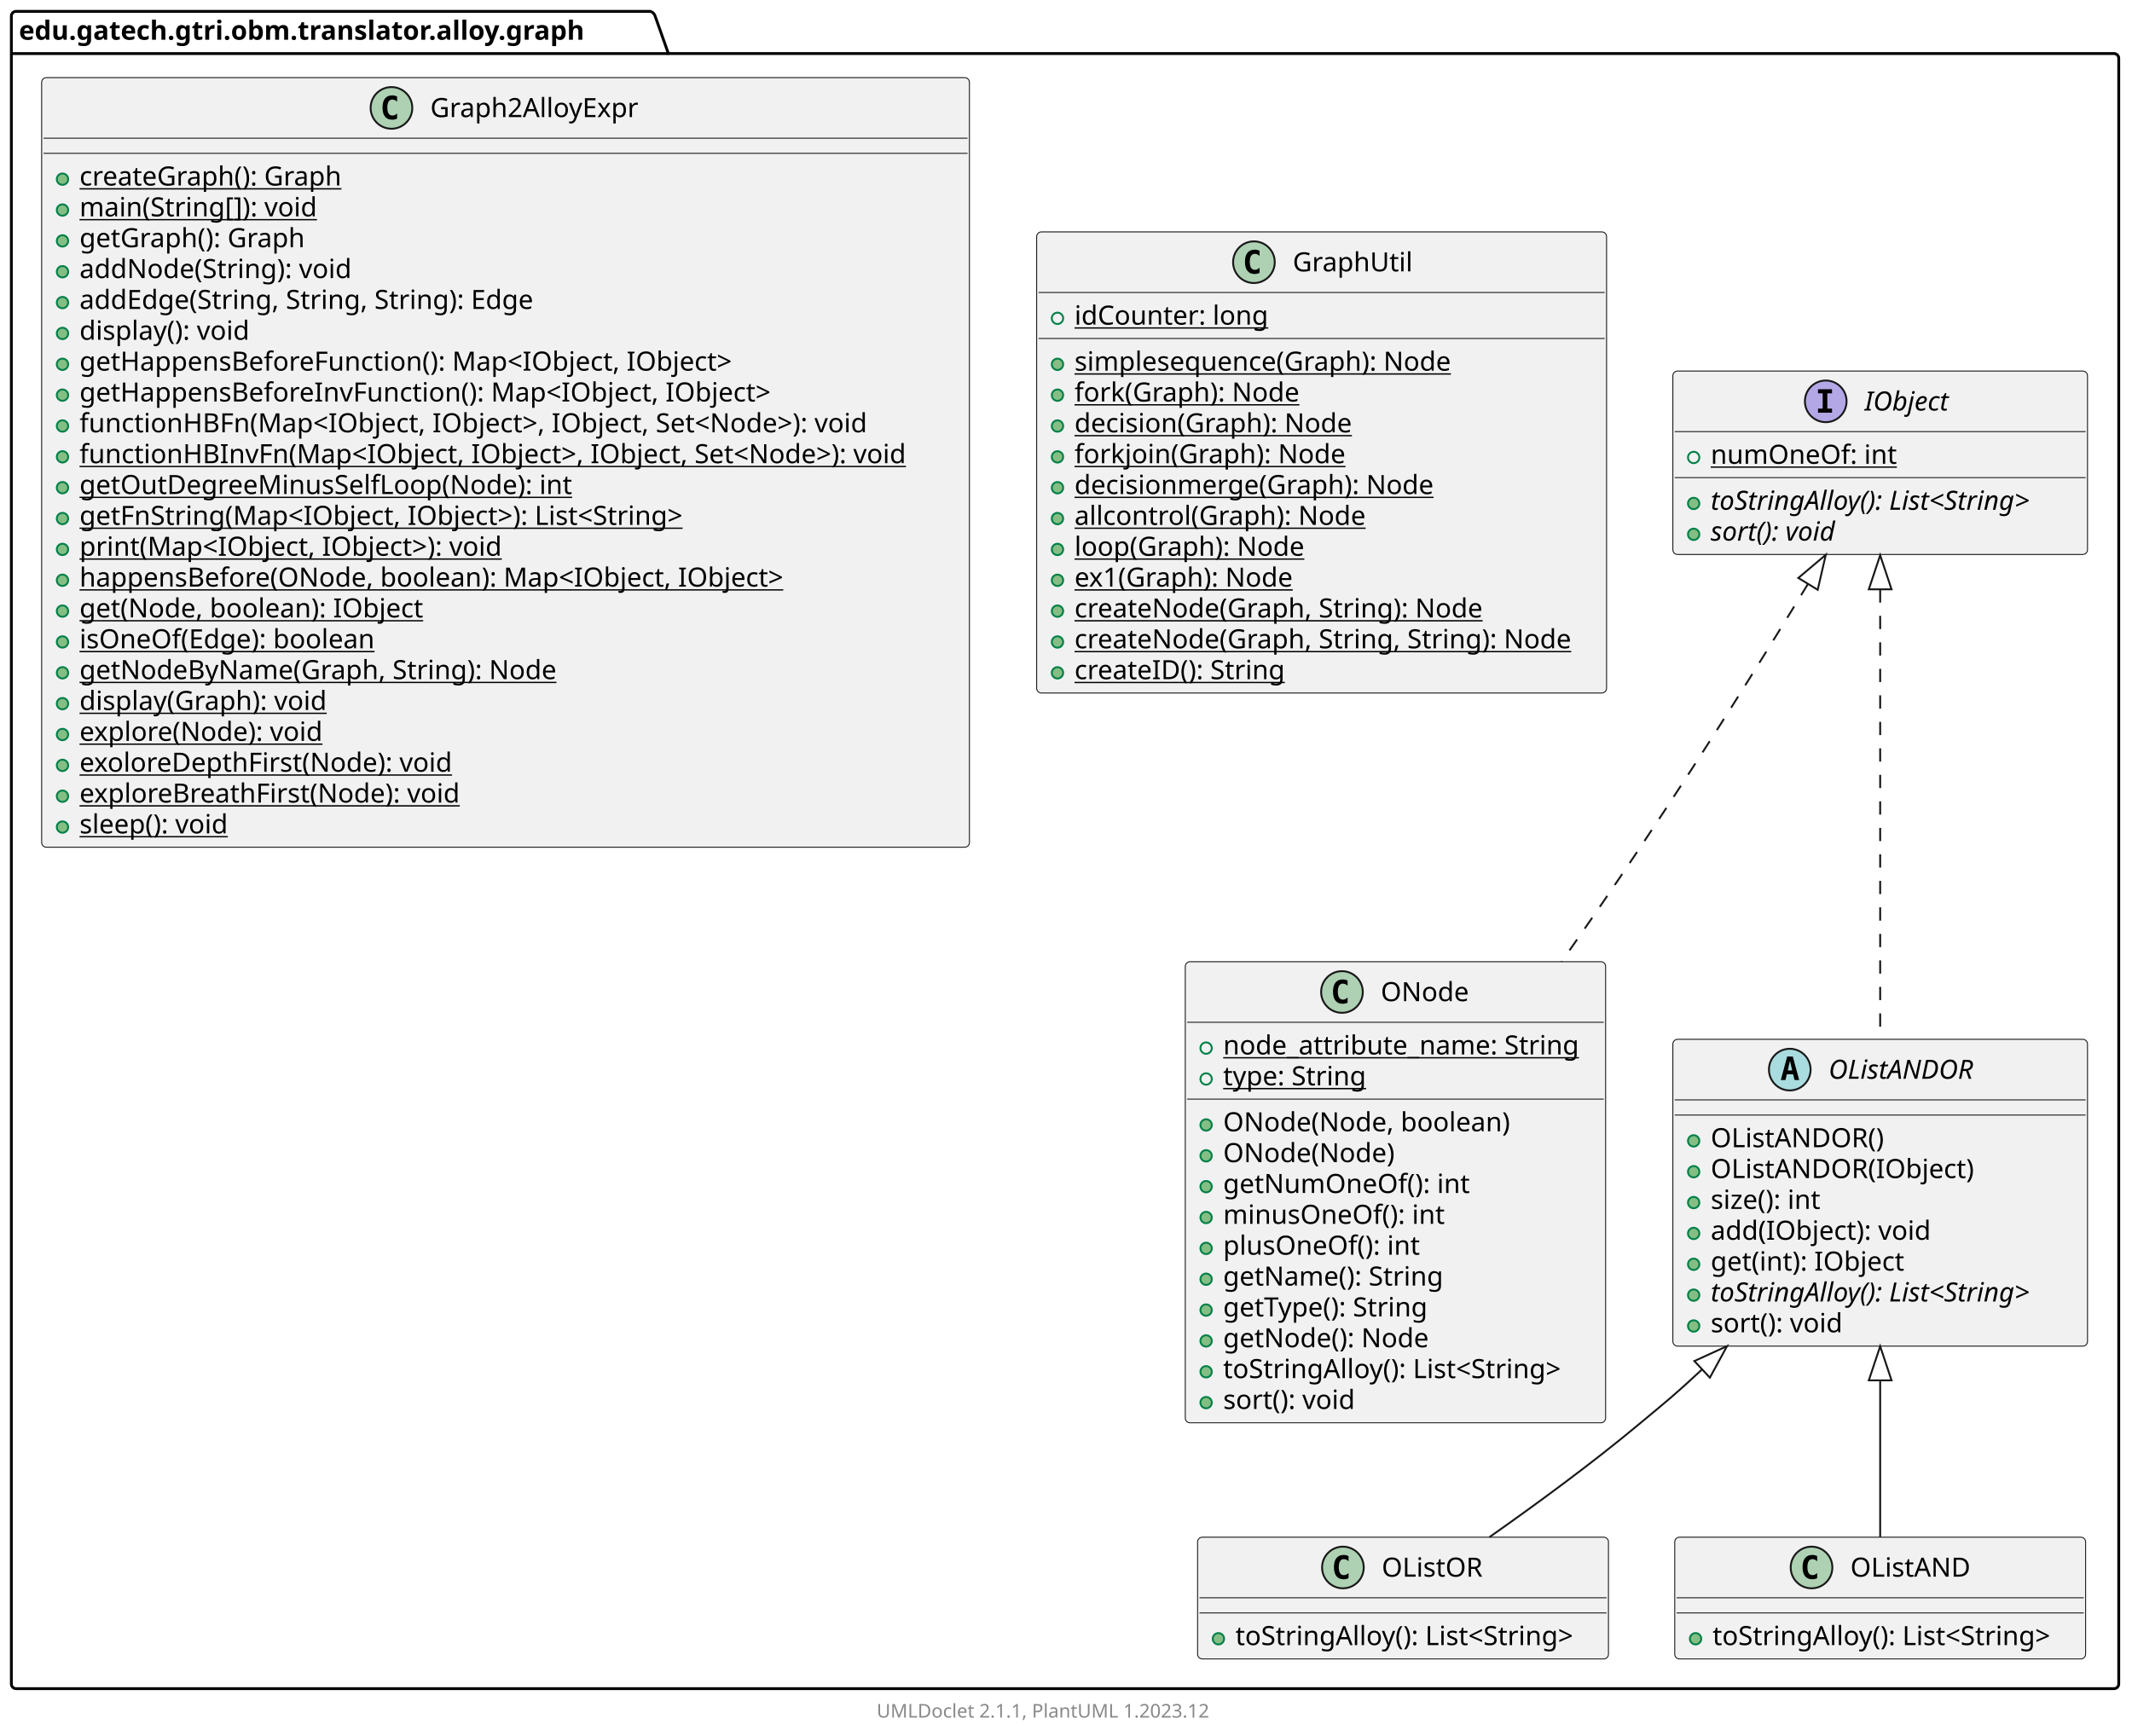
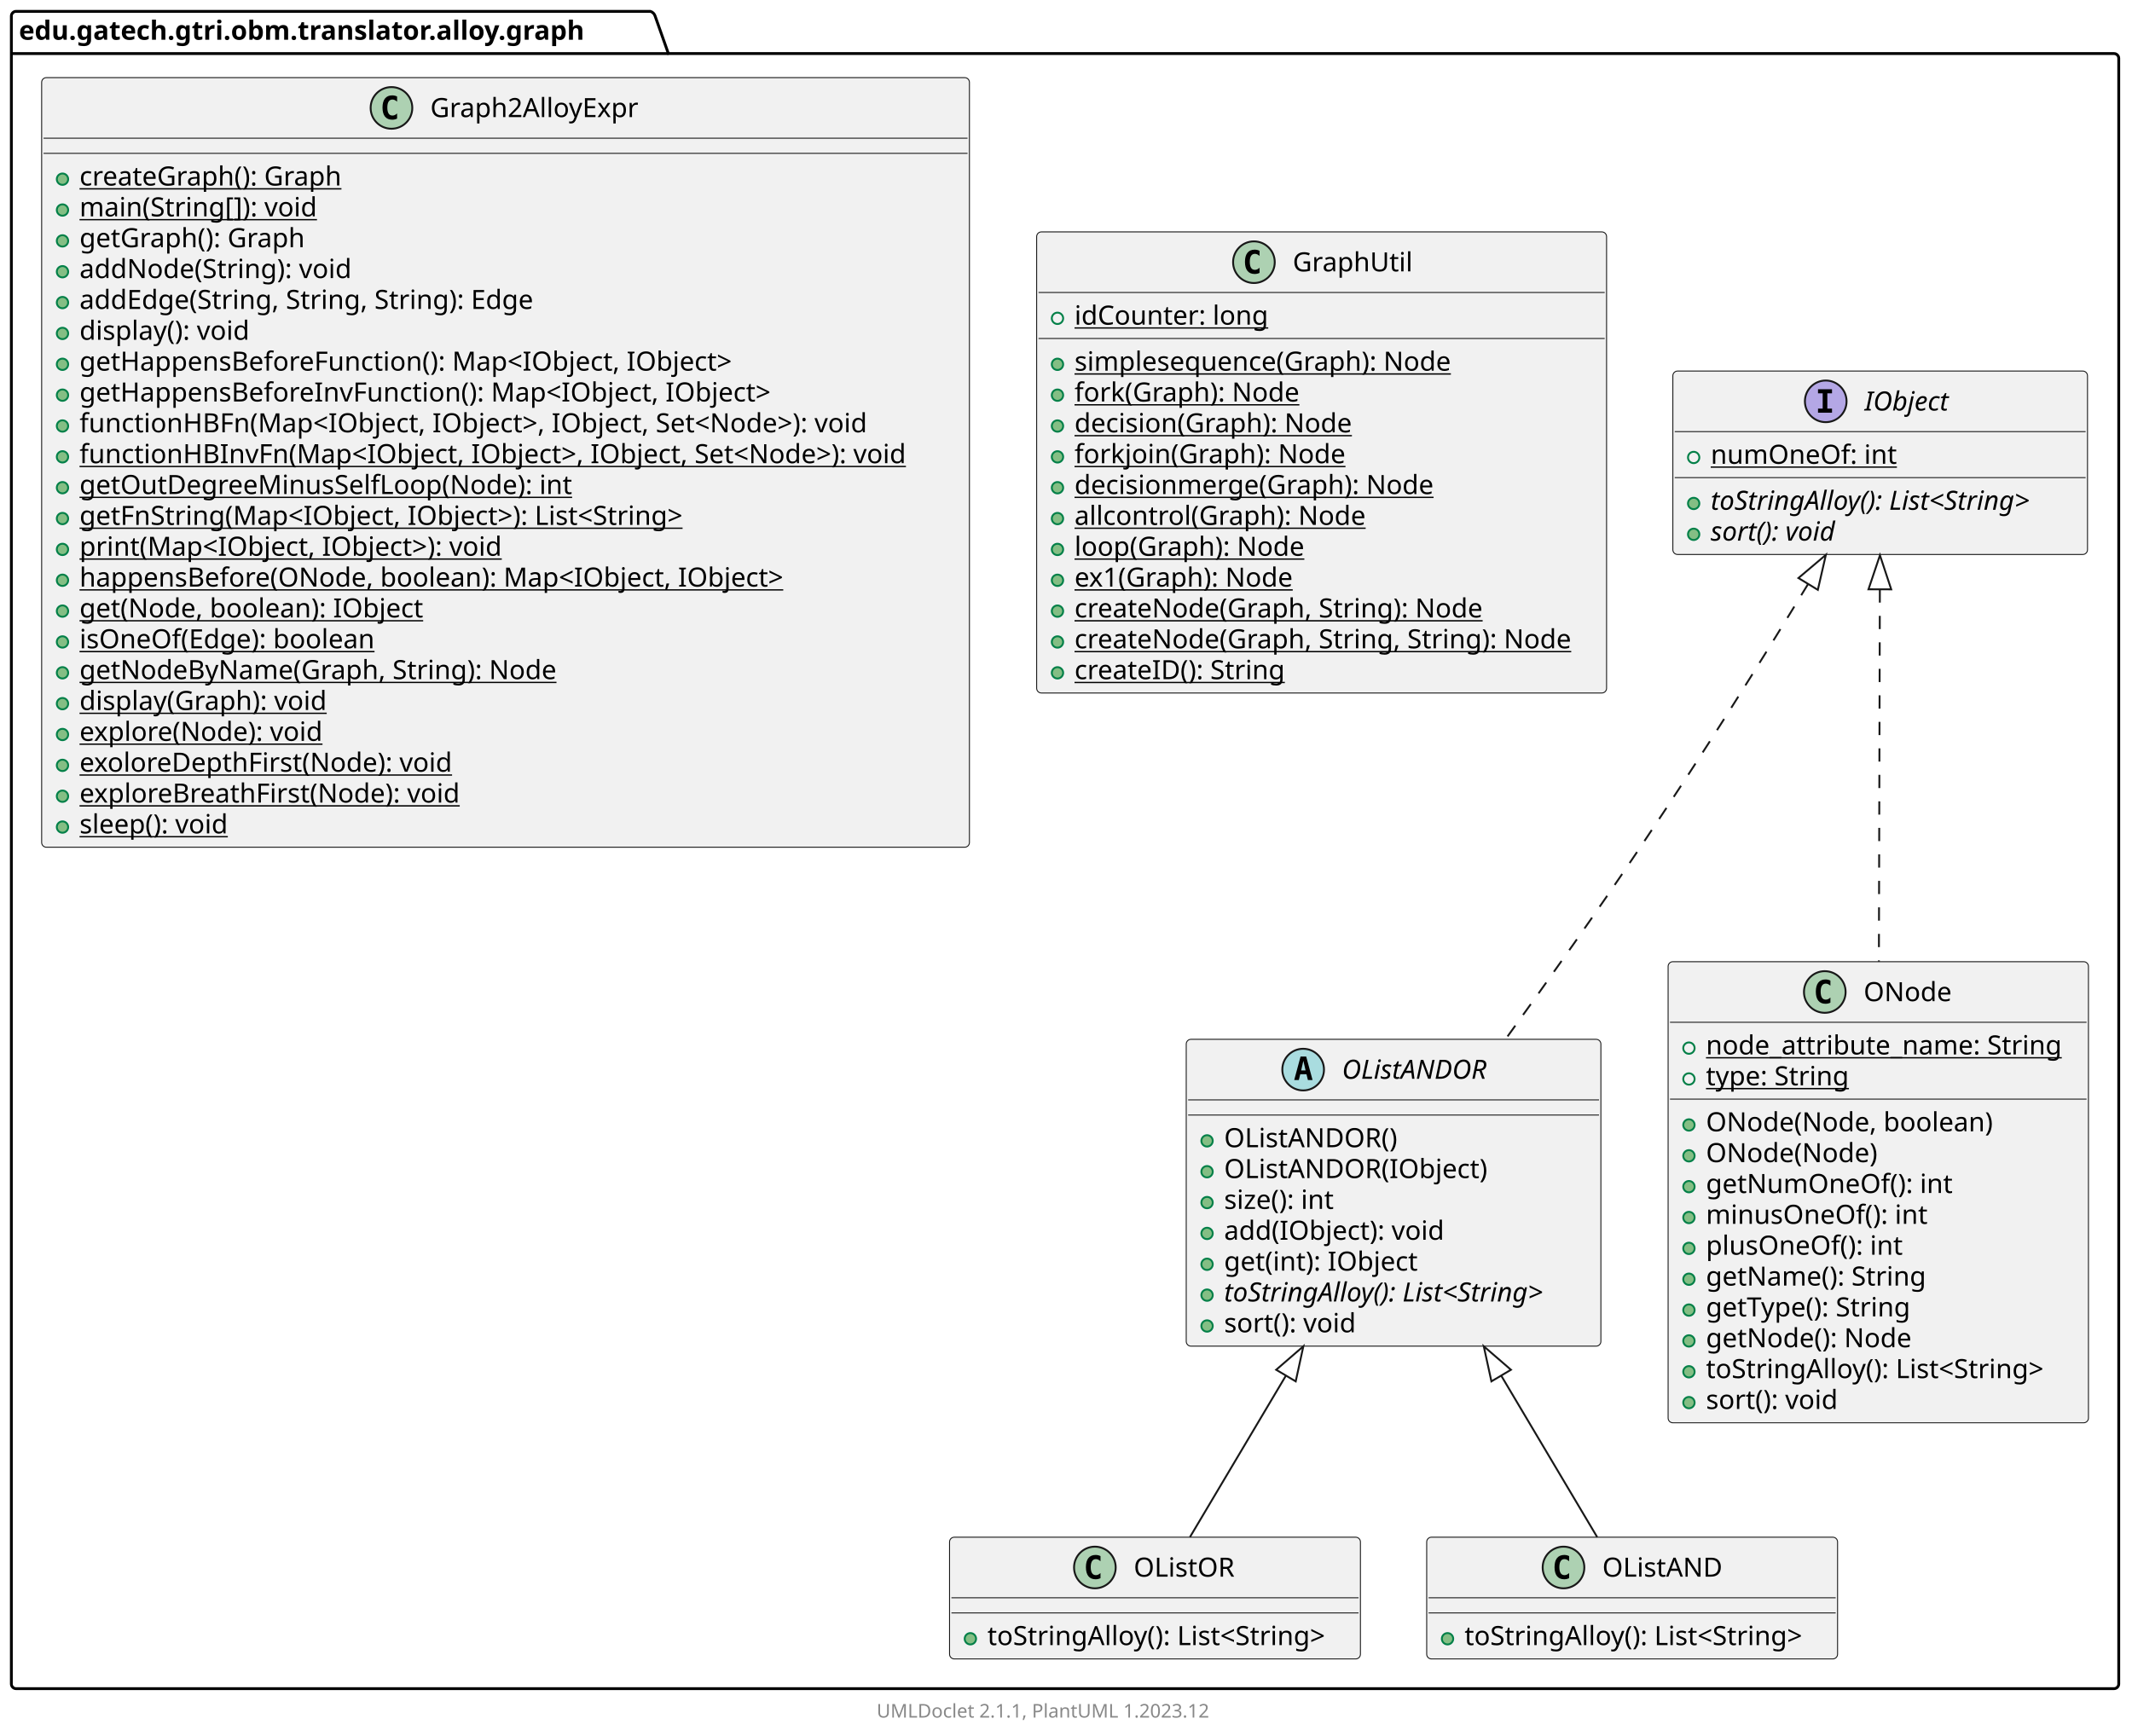
<svg xmlns="http://www.w3.org/2000/svg" xmlns:xlink="http://www.w3.org/1999/xlink" contentStyleType="text/css" height="917px" preserveAspectRatio="none" style="width:1126px;height:917px;background:#FFFFFF;" version="1.1" viewBox="0 0 1126 917" width="1126px" zoomAndPan="magnify">
  <defs />
  <g>
    <g id="cluster_edu.gatech.gtri.obm.translator.alloy.graph">
      <path d="M8.5,6 L343.5,6 A3.75,3.75 0 0 1 346,8.5 L353,28.297 L1116.5,28.297 A2.5,2.5 0 0 1 1119,30.797 L1119,889.5 A2.5,2.5 0 0 1 1116.5,892 L8.5,892 A2.5,2.5 0 0 1 6,889.5 L6,8.5 A2.5,2.5 0 0 1 8.5,6 " fill="none" style="stroke:#000000;stroke-width:1.5;" />
      <line style="stroke:#000000;stroke-width:1.5;" x1="6" x2="353" y1="28.297" y2="28.297" />
      <text fill="#000000" font-family="sans-serif" font-size="14" font-weight="bold" lengthAdjust="spacing" textLength="334" x="10" y="20.995">edu.gatech.gtri.obm.translator.alloy.graph</text>
    </g>
-     <a href="ONode.html" target="_top" title="ONode.html" xlink:actuate="onRequest" xlink:href="ONode.html" xlink:show="new" xlink:title="ONode.html" xlink:type="simple">
-       <g id="elem_ONode">
-         <rect codeLine="5" fill="#F1F1F1" height="243.562" id="ONode" rx="2.5" ry="2.5" style="stroke:#181818;stroke-width:0.5;" width="222" x="626" y="508" />
-         <ellipse cx="708.75" cy="524" fill="#ADD1B2" rx="11" ry="11" style="stroke:#181818;stroke-width:1.0;" />
-         <path d="M711.719,529.641 Q711.141,529.938 710.5,530.078 Q709.859,530.234 709.156,530.234 Q706.656,530.234 705.328,528.594 Q704.016,526.938 704.016,523.812 Q704.016,520.688 705.328,519.031 Q706.656,517.375 709.156,517.375 Q709.859,517.375 710.5,517.531 Q711.156,517.688 711.719,517.984 L711.719,520.703 Q711.094,520.125 710.5,519.859 Q709.906,519.578 709.281,519.578 Q707.938,519.578 707.25,520.656 Q706.562,521.719 706.562,523.812 Q706.562,525.906 707.25,526.984 Q707.938,528.047 709.281,528.047 Q709.906,528.047 710.5,527.781 Q711.094,527.5 711.719,526.922 L711.719,529.641 Z " fill="#000000" />
-         <text fill="#000000" font-family="sans-serif" font-size="14" lengthAdjust="spacing" textLength="48" x="729.25" y="528.847">ONode</text>
-         <line style="stroke:#181818;stroke-width:0.5;" x1="627" x2="847" y1="540" y2="540" />
-         <ellipse cx="637" cy="553.648" fill="none" rx="3" ry="3" style="stroke:#038048;stroke-width:1.0;" />
-         <text fill="#000000" font-family="sans-serif" font-size="14" lengthAdjust="spacing" text-decoration="underline" textLength="196" x="646" y="556.995">node_attribute_name: String</text>
-         <ellipse cx="637" cy="569.945" fill="none" rx="3" ry="3" style="stroke:#038048;stroke-width:1.0;" />
-         <text fill="#000000" font-family="sans-serif" font-size="14" lengthAdjust="spacing" text-decoration="underline" textLength="79" x="646" y="573.292">type: String</text>
-         <line style="stroke:#181818;stroke-width:0.5;" x1="627" x2="847" y1="580.594" y2="580.594" />
-         <ellipse cx="637" cy="594.242" fill="#84BE84" rx="3" ry="3" style="stroke:#038048;stroke-width:1.0;" />
-         <text fill="#000000" font-family="sans-serif" font-size="14" lengthAdjust="spacing" textLength="159" x="646" y="597.589">ONode(Node, boolean)</text>
-         <ellipse cx="637" cy="610.539" fill="#84BE84" rx="3" ry="3" style="stroke:#038048;stroke-width:1.0;" />
-         <text fill="#000000" font-family="sans-serif" font-size="14" lengthAdjust="spacing" textLength="95" x="646" y="613.886">ONode(Node)</text>
-         <ellipse cx="637" cy="626.836" fill="#84BE84" rx="3" ry="3" style="stroke:#038048;stroke-width:1.0;" />
-         <text fill="#000000" font-family="sans-serif" font-size="14" lengthAdjust="spacing" textLength="135" x="646" y="630.183">getNumOneOf(): int</text>
-         <ellipse cx="637" cy="643.133" fill="#84BE84" rx="3" ry="3" style="stroke:#038048;stroke-width:1.0;" />
-         <text fill="#000000" font-family="sans-serif" font-size="14" lengthAdjust="spacing" textLength="122" x="646" y="646.48">minusOneOf(): int</text>
-         <ellipse cx="637" cy="659.43" fill="#84BE84" rx="3" ry="3" style="stroke:#038048;stroke-width:1.0;" />
-         <text fill="#000000" font-family="sans-serif" font-size="14" lengthAdjust="spacing" textLength="109" x="646" y="662.776">plusOneOf(): int</text>
-         <ellipse cx="637" cy="675.727" fill="#84BE84" rx="3" ry="3" style="stroke:#038048;stroke-width:1.0;" />
-         <text fill="#000000" font-family="sans-serif" font-size="14" lengthAdjust="spacing" textLength="122" x="646" y="679.073">getName(): String</text>
-         <ellipse cx="637" cy="692.023" fill="#84BE84" rx="3" ry="3" style="stroke:#038048;stroke-width:1.0;" />
-         <text fill="#000000" font-family="sans-serif" font-size="14" lengthAdjust="spacing" textLength="116" x="646" y="695.37">getType(): String</text>
-         <ellipse cx="637" cy="708.32" fill="#84BE84" rx="3" ry="3" style="stroke:#038048;stroke-width:1.0;" />
-         <text fill="#000000" font-family="sans-serif" font-size="14" lengthAdjust="spacing" textLength="116" x="646" y="711.667">getNode(): Node</text>
-         <ellipse cx="637" cy="724.617" fill="#84BE84" rx="3" ry="3" style="stroke:#038048;stroke-width:1.0;" />
-         <text fill="#000000" font-family="sans-serif" font-size="14" lengthAdjust="spacing" textLength="191" x="646" y="727.964">toStringAlloy(): List&lt;String&gt;</text>
-         <ellipse cx="637" cy="740.914" fill="#84BE84" rx="3" ry="3" style="stroke:#038048;stroke-width:1.0;" />
-         <text fill="#000000" font-family="sans-serif" font-size="14" lengthAdjust="spacing" textLength="74" x="646" y="744.261">sort(): void</text>
-       </g>
-     </a>
    <a href="OListANDOR.html" target="_top" title="OListANDOR.html" xlink:actuate="onRequest" xlink:href="OListANDOR.html" xlink:show="new" xlink:title="OListANDOR.html" xlink:type="simple">
      <g id="elem_OListANDOR">
-         <rect codeLine="20" fill="#F1F1F1" height="162.078" id="OListANDOR" rx="2.5" ry="2.5" style="stroke:#181818;stroke-width:0.5;" width="219" x="883.5" y="549" />
-         <ellipse cx="945.25" cy="565" fill="#A9DCDF" rx="11" ry="11" style="stroke:#181818;stroke-width:1.0;" />
-         <path d="M945.359,560.344 L944.203,565.422 L946.531,565.422 L945.359,560.344 Z M943.875,558.109 L946.859,558.109 L950.219,570.5 L947.766,570.5 L947,567.438 L943.719,567.438 L942.969,570.5 L940.531,570.5 L943.875,558.109 Z " fill="#000000" />
-         <text fill="#000000" font-family="sans-serif" font-size="14" font-style="italic" lengthAdjust="spacing" textLength="87" x="965.75" y="569.847">OListANDOR</text>
-         <line style="stroke:#181818;stroke-width:0.5;" x1="884.5" x2="1101.5" y1="581" y2="581" />
-         <line style="stroke:#181818;stroke-width:0.5;" x1="884.5" x2="1101.5" y1="589" y2="589" />
-         <ellipse cx="894.5" cy="602.648" fill="#84BE84" rx="3" ry="3" style="stroke:#038048;stroke-width:1.0;" />
-         <text fill="#000000" font-family="sans-serif" font-size="14" lengthAdjust="spacing" textLength="95" x="903.5" y="605.995">OListANDOR()</text>
-         <ellipse cx="894.5" cy="618.945" fill="#84BE84" rx="3" ry="3" style="stroke:#038048;stroke-width:1.0;" />
-         <text fill="#000000" font-family="sans-serif" font-size="14" lengthAdjust="spacing" textLength="143" x="903.5" y="622.292">OListANDOR(IObject)</text>
-         <ellipse cx="894.5" cy="635.242" fill="#84BE84" rx="3" ry="3" style="stroke:#038048;stroke-width:1.0;" />
-         <text fill="#000000" font-family="sans-serif" font-size="14" lengthAdjust="spacing" textLength="64" x="903.5" y="638.589">size(): int</text>
-         <ellipse cx="894.5" cy="651.539" fill="#84BE84" rx="3" ry="3" style="stroke:#038048;stroke-width:1.0;" />
-         <text fill="#000000" font-family="sans-serif" font-size="14" lengthAdjust="spacing" textLength="121" x="903.5" y="654.886">add(IObject): void</text>
-         <ellipse cx="894.5" cy="667.836" fill="#84BE84" rx="3" ry="3" style="stroke:#038048;stroke-width:1.0;" />
-         <text fill="#000000" font-family="sans-serif" font-size="14" lengthAdjust="spacing" textLength="107" x="903.5" y="671.183">get(int): IObject</text>
-         <ellipse cx="894.5" cy="684.133" fill="#84BE84" rx="3" ry="3" style="stroke:#038048;stroke-width:1.0;" />
-         <text fill="#000000" font-family="sans-serif" font-size="14" font-style="italic" lengthAdjust="spacing" textLength="193" x="903.5" y="687.48">toStringAlloy(): List&lt;String&gt;</text>
-         <ellipse cx="894.5" cy="700.43" fill="#84BE84" rx="3" ry="3" style="stroke:#038048;stroke-width:1.0;" />
-         <text fill="#000000" font-family="sans-serif" font-size="14" lengthAdjust="spacing" textLength="74" x="903.5" y="703.776">sort(): void</text>
+         <rect codeLine="5" fill="#F1F1F1" height="162.078" id="OListANDOR" rx="2.5" ry="2.5" style="stroke:#181818;stroke-width:0.5;" width="219" x="626.5" y="549" />
+         <ellipse cx="688.25" cy="565" fill="#A9DCDF" rx="11" ry="11" style="stroke:#181818;stroke-width:1.0;" />
+         <path d="M688.359,560.344 L687.203,565.422 L689.531,565.422 L688.359,560.344 Z M686.875,558.109 L689.859,558.109 L693.219,570.5 L690.766,570.5 L690,567.438 L686.719,567.438 L685.969,570.5 L683.531,570.5 L686.875,558.109 Z " fill="#000000" />
+         <text fill="#000000" font-family="sans-serif" font-size="14" font-style="italic" lengthAdjust="spacing" textLength="87" x="708.75" y="569.847">OListANDOR</text>
+         <line style="stroke:#181818;stroke-width:0.5;" x1="627.5" x2="844.5" y1="581" y2="581" />
+         <line style="stroke:#181818;stroke-width:0.5;" x1="627.5" x2="844.5" y1="589" y2="589" />
+         <ellipse cx="637.5" cy="602.648" fill="#84BE84" rx="3" ry="3" style="stroke:#038048;stroke-width:1.0;" />
+         <text fill="#000000" font-family="sans-serif" font-size="14" lengthAdjust="spacing" textLength="95" x="646.5" y="605.995">OListANDOR()</text>
+         <ellipse cx="637.5" cy="618.945" fill="#84BE84" rx="3" ry="3" style="stroke:#038048;stroke-width:1.0;" />
+         <text fill="#000000" font-family="sans-serif" font-size="14" lengthAdjust="spacing" textLength="143" x="646.5" y="622.292">OListANDOR(IObject)</text>
+         <ellipse cx="637.5" cy="635.242" fill="#84BE84" rx="3" ry="3" style="stroke:#038048;stroke-width:1.0;" />
+         <text fill="#000000" font-family="sans-serif" font-size="14" lengthAdjust="spacing" textLength="64" x="646.5" y="638.589">size(): int</text>
+         <ellipse cx="637.5" cy="651.539" fill="#84BE84" rx="3" ry="3" style="stroke:#038048;stroke-width:1.0;" />
+         <text fill="#000000" font-family="sans-serif" font-size="14" lengthAdjust="spacing" textLength="121" x="646.5" y="654.886">add(IObject): void</text>
+         <ellipse cx="637.5" cy="667.836" fill="#84BE84" rx="3" ry="3" style="stroke:#038048;stroke-width:1.0;" />
+         <text fill="#000000" font-family="sans-serif" font-size="14" lengthAdjust="spacing" textLength="107" x="646.5" y="671.183">get(int): IObject</text>
+         <ellipse cx="637.5" cy="684.133" fill="#84BE84" rx="3" ry="3" style="stroke:#038048;stroke-width:1.0;" />
+         <text fill="#000000" font-family="sans-serif" font-size="14" font-style="italic" lengthAdjust="spacing" textLength="193" x="646.5" y="687.48">toStringAlloy(): List&lt;String&gt;</text>
+         <ellipse cx="637.5" cy="700.43" fill="#84BE84" rx="3" ry="3" style="stroke:#038048;stroke-width:1.0;" />
+         <text fill="#000000" font-family="sans-serif" font-size="14" lengthAdjust="spacing" textLength="74" x="646.5" y="703.776">sort(): void</text>
      </g>
    </a>
    <a href="IObject.html" target="_top" title="IObject.html" xlink:actuate="onRequest" xlink:href="IObject.html" xlink:show="new" xlink:title="IObject.html" xlink:type="simple">
      <g id="elem_IObject">
-         <rect codeLine="30" fill="#F1F1F1" height="96.891" id="IObject" rx="2.5" ry="2.5" style="stroke:#181818;stroke-width:0.5;" width="219" x="883.5" y="196" />
+         <rect codeLine="15" fill="#F1F1F1" height="96.891" id="IObject" rx="2.5" ry="2.5" style="stroke:#181818;stroke-width:0.5;" width="219" x="883.5" y="196" />
        <ellipse cx="964.25" cy="212" fill="#B4A7E5" rx="11" ry="11" style="stroke:#181818;stroke-width:1.0;" />
        <path d="M960.172,207.766 L960.172,205.609 L967.562,205.609 L967.562,207.766 L965.094,207.766 L965.094,215.844 L967.562,215.844 L967.562,218 L960.172,218 L960.172,215.844 L962.641,215.844 L962.641,207.766 L960.172,207.766 Z " fill="#000000" />
        <text fill="#000000" font-family="sans-serif" font-size="14" font-style="italic" lengthAdjust="spacing" textLength="49" x="984.75" y="216.847">IObject</text>
        <line style="stroke:#181818;stroke-width:0.5;" x1="884.5" x2="1101.5" y1="228" y2="228" />
        <ellipse cx="894.5" cy="241.648" fill="none" rx="3" ry="3" style="stroke:#038048;stroke-width:1.0;" />
        <text fill="#000000" font-family="sans-serif" font-size="14" lengthAdjust="spacing" text-decoration="underline" textLength="101" x="903.5" y="244.995">numOneOf: int</text>
        <line style="stroke:#181818;stroke-width:0.5;" x1="884.5" x2="1101.5" y1="252.297" y2="252.297" />
        <ellipse cx="894.5" cy="265.945" fill="#84BE84" rx="3" ry="3" style="stroke:#038048;stroke-width:1.0;" />
        <text fill="#000000" font-family="sans-serif" font-size="14" font-style="italic" lengthAdjust="spacing" textLength="193" x="903.5" y="269.292">toStringAlloy(): List&lt;String&gt;</text>
        <ellipse cx="894.5" cy="282.242" fill="#84BE84" rx="3" ry="3" style="stroke:#038048;stroke-width:1.0;" />
        <text fill="#000000" font-family="sans-serif" font-size="14" font-style="italic" lengthAdjust="spacing" textLength="74" x="903.5" y="285.589">sort(): void</text>
      </g>
    </a>
    <a href="GraphUtil.html" target="_top" title="GraphUtil.html" xlink:actuate="onRequest" xlink:href="GraphUtil.html" xlink:show="new" xlink:title="GraphUtil.html" xlink:type="simple">
      <g id="elem_GraphUtil">
-         <rect codeLine="36" fill="#F1F1F1" height="243.562" id="GraphUtil" rx="2.5" ry="2.5" style="stroke:#181818;stroke-width:0.5;" width="301" x="547.5" y="122.5" />
+         <rect codeLine="21" fill="#F1F1F1" height="243.562" id="GraphUtil" rx="2.5" ry="2.5" style="stroke:#181818;stroke-width:0.5;" width="301" x="547.5" y="122.5" />
        <ellipse cx="662.25" cy="138.5" fill="#ADD1B2" rx="11" ry="11" style="stroke:#181818;stroke-width:1.0;" />
        <path d="M665.219,144.141 Q664.641,144.438 664,144.578 Q663.359,144.734 662.656,144.734 Q660.156,144.734 658.828,143.094 Q657.516,141.438 657.516,138.312 Q657.516,135.188 658.828,133.531 Q660.156,131.875 662.656,131.875 Q663.359,131.875 664,132.031 Q664.656,132.188 665.219,132.484 L665.219,135.203 Q664.594,134.625 664,134.359 Q663.406,134.078 662.781,134.078 Q661.438,134.078 660.75,135.156 Q660.062,136.219 660.062,138.312 Q660.062,140.406 660.75,141.484 Q661.438,142.547 662.781,142.547 Q663.406,142.547 664,142.281 Q664.594,142 665.219,141.422 L665.219,144.141 Z " fill="#000000" />
        <text fill="#000000" font-family="sans-serif" font-size="14" lengthAdjust="spacing" textLength="63" x="682.75" y="143.347">GraphUtil</text>
        <line style="stroke:#181818;stroke-width:0.5;" x1="548.5" x2="847.5" y1="154.5" y2="154.5" />
        <ellipse cx="558.5" cy="168.148" fill="none" rx="3" ry="3" style="stroke:#038048;stroke-width:1.0;" />
        <text fill="#000000" font-family="sans-serif" font-size="14" lengthAdjust="spacing" text-decoration="underline" textLength="107" x="567.5" y="171.495">idCounter: long</text>
        <line style="stroke:#181818;stroke-width:0.5;" x1="548.5" x2="847.5" y1="178.797" y2="178.797" />
        <ellipse cx="558.5" cy="192.445" fill="#84BE84" rx="3" ry="3" style="stroke:#038048;stroke-width:1.0;" />
        <text fill="#000000" font-family="sans-serif" font-size="14" lengthAdjust="spacing" text-decoration="underline" textLength="213" x="567.5" y="195.792">simplesequence(Graph): Node</text>
        <ellipse cx="558.5" cy="208.742" fill="#84BE84" rx="3" ry="3" style="stroke:#038048;stroke-width:1.0;" />
        <text fill="#000000" font-family="sans-serif" font-size="14" lengthAdjust="spacing" text-decoration="underline" textLength="124" x="567.5" y="212.089">fork(Graph): Node</text>
        <ellipse cx="558.5" cy="225.039" fill="#84BE84" rx="3" ry="3" style="stroke:#038048;stroke-width:1.0;" />
        <text fill="#000000" font-family="sans-serif" font-size="14" lengthAdjust="spacing" text-decoration="underline" textLength="156" x="567.5" y="228.386">decision(Graph): Node</text>
        <ellipse cx="558.5" cy="241.336" fill="#84BE84" rx="3" ry="3" style="stroke:#038048;stroke-width:1.0;" />
        <text fill="#000000" font-family="sans-serif" font-size="14" lengthAdjust="spacing" text-decoration="underline" textLength="148" x="567.5" y="244.683">forkjoin(Graph): Node</text>
        <ellipse cx="558.5" cy="257.633" fill="#84BE84" rx="3" ry="3" style="stroke:#038048;stroke-width:1.0;" />
        <text fill="#000000" font-family="sans-serif" font-size="14" lengthAdjust="spacing" text-decoration="underline" textLength="201" x="567.5" y="260.979">decisionmerge(Graph): Node</text>
        <ellipse cx="558.5" cy="273.93" fill="#84BE84" rx="3" ry="3" style="stroke:#038048;stroke-width:1.0;" />
        <text fill="#000000" font-family="sans-serif" font-size="14" lengthAdjust="spacing" text-decoration="underline" textLength="160" x="567.5" y="277.276">allcontrol(Graph): Node</text>
        <ellipse cx="558.5" cy="290.227" fill="#84BE84" rx="3" ry="3" style="stroke:#038048;stroke-width:1.0;" />
        <text fill="#000000" font-family="sans-serif" font-size="14" lengthAdjust="spacing" text-decoration="underline" textLength="128" x="567.5" y="293.573">loop(Graph): Node</text>
        <ellipse cx="558.5" cy="306.523" fill="#84BE84" rx="3" ry="3" style="stroke:#038048;stroke-width:1.0;" />
        <text fill="#000000" font-family="sans-serif" font-size="14" lengthAdjust="spacing" text-decoration="underline" textLength="123" x="567.5" y="309.87">ex1(Graph): Node</text>
        <ellipse cx="558.5" cy="322.82" fill="#84BE84" rx="3" ry="3" style="stroke:#038048;stroke-width:1.0;" />
        <text fill="#000000" font-family="sans-serif" font-size="14" lengthAdjust="spacing" text-decoration="underline" textLength="227" x="567.5" y="326.167">createNode(Graph, String): Node</text>
        <ellipse cx="558.5" cy="339.117" fill="#84BE84" rx="3" ry="3" style="stroke:#038048;stroke-width:1.0;" />
        <text fill="#000000" font-family="sans-serif" font-size="14" lengthAdjust="spacing" text-decoration="underline" textLength="275" x="567.5" y="342.464">createNode(Graph, String, String): Node</text>
        <ellipse cx="558.5" cy="355.414" fill="#84BE84" rx="3" ry="3" style="stroke:#038048;stroke-width:1.0;" />
        <text fill="#000000" font-family="sans-serif" font-size="14" lengthAdjust="spacing" text-decoration="underline" textLength="117" x="567.5" y="358.761">createID(): String</text>
      </g>
    </a>
    <a href="OListOR.html" target="_top" title="OListOR.html" xlink:actuate="onRequest" xlink:href="OListOR.html" xlink:show="new" xlink:title="OListOR.html" xlink:type="simple">
      <g id="elem_OListOR">
-         <rect codeLine="51" fill="#F1F1F1" height="64.297" id="OListOR" rx="2.5" ry="2.5" style="stroke:#181818;stroke-width:0.5;" width="217" x="632.5" y="812" />
-         <ellipse cx="709.25" cy="828" fill="#ADD1B2" rx="11" ry="11" style="stroke:#181818;stroke-width:1.0;" />
-         <path d="M712.219,833.641 Q711.641,833.938 711,834.078 Q710.359,834.234 709.656,834.234 Q707.156,834.234 705.828,832.594 Q704.516,830.938 704.516,827.812 Q704.516,824.688 705.828,823.031 Q707.156,821.375 709.656,821.375 Q710.359,821.375 711,821.531 Q711.656,821.688 712.219,821.984 L712.219,824.703 Q711.594,824.125 711,823.859 Q710.406,823.578 709.781,823.578 Q708.438,823.578 707.75,824.656 Q707.062,825.719 707.062,827.812 Q707.062,829.906 707.75,830.984 Q708.438,832.047 709.781,832.047 Q710.406,832.047 711,831.781 Q711.594,831.5 712.219,830.922 L712.219,833.641 Z " fill="#000000" />
-         <text fill="#000000" font-family="sans-serif" font-size="14" lengthAdjust="spacing" textLength="55" x="729.75" y="832.847">OListOR</text>
-         <line style="stroke:#181818;stroke-width:0.5;" x1="633.5" x2="848.5" y1="844" y2="844" />
-         <line style="stroke:#181818;stroke-width:0.5;" x1="633.5" x2="848.5" y1="852" y2="852" />
-         <ellipse cx="643.5" cy="865.648" fill="#84BE84" rx="3" ry="3" style="stroke:#038048;stroke-width:1.0;" />
-         <text fill="#000000" font-family="sans-serif" font-size="14" lengthAdjust="spacing" textLength="191" x="652.5" y="868.995">toStringAlloy(): List&lt;String&gt;</text>
+         <rect codeLine="36" fill="#F1F1F1" height="64.297" id="OListOR" rx="2.5" ry="2.5" style="stroke:#181818;stroke-width:0.5;" width="217" x="501.5" y="812" />
+         <ellipse cx="578.25" cy="828" fill="#ADD1B2" rx="11" ry="11" style="stroke:#181818;stroke-width:1.0;" />
+         <path d="M581.219,833.641 Q580.641,833.938 580,834.078 Q579.359,834.234 578.656,834.234 Q576.156,834.234 574.828,832.594 Q573.516,830.938 573.516,827.812 Q573.516,824.688 574.828,823.031 Q576.156,821.375 578.656,821.375 Q579.359,821.375 580,821.531 Q580.656,821.688 581.219,821.984 L581.219,824.703 Q580.594,824.125 580,823.859 Q579.406,823.578 578.781,823.578 Q577.438,823.578 576.75,824.656 Q576.062,825.719 576.062,827.812 Q576.062,829.906 576.75,830.984 Q577.438,832.047 578.781,832.047 Q579.406,832.047 580,831.781 Q580.594,831.5 581.219,830.922 L581.219,833.641 Z " fill="#000000" />
+         <text fill="#000000" font-family="sans-serif" font-size="14" lengthAdjust="spacing" textLength="55" x="598.75" y="832.847">OListOR</text>
+         <line style="stroke:#181818;stroke-width:0.5;" x1="502.5" x2="717.5" y1="844" y2="844" />
+         <line style="stroke:#181818;stroke-width:0.5;" x1="502.5" x2="717.5" y1="852" y2="852" />
+         <ellipse cx="512.5" cy="865.648" fill="#84BE84" rx="3" ry="3" style="stroke:#038048;stroke-width:1.0;" />
+         <text fill="#000000" font-family="sans-serif" font-size="14" lengthAdjust="spacing" textLength="191" x="521.5" y="868.995">toStringAlloy(): List&lt;String&gt;</text>
+       </g>
+     </a>
+     <a href="OListAND.html" target="_top" title="OListAND.html" xlink:actuate="onRequest" xlink:href="OListAND.html" xlink:show="new" xlink:title="OListAND.html" xlink:type="simple">
+       <g id="elem_OListAND">
+         <rect codeLine="40" fill="#F1F1F1" height="64.297" id="OListAND" rx="2.5" ry="2.5" style="stroke:#181818;stroke-width:0.5;" width="217" x="753.5" y="812" />
+         <ellipse cx="825.75" cy="828" fill="#ADD1B2" rx="11" ry="11" style="stroke:#181818;stroke-width:1.0;" />
+         <path d="M828.719,833.641 Q828.141,833.938 827.5,834.078 Q826.859,834.234 826.156,834.234 Q823.656,834.234 822.328,832.594 Q821.016,830.938 821.016,827.812 Q821.016,824.688 822.328,823.031 Q823.656,821.375 826.156,821.375 Q826.859,821.375 827.5,821.531 Q828.156,821.688 828.719,821.984 L828.719,824.703 Q828.094,824.125 827.5,823.859 Q826.906,823.578 826.281,823.578 Q824.938,823.578 824.25,824.656 Q823.562,825.719 823.562,827.812 Q823.562,829.906 824.25,830.984 Q824.938,832.047 826.281,832.047 Q826.906,832.047 827.5,831.781 Q828.094,831.5 828.719,830.922 L828.719,833.641 Z " fill="#000000" />
+         <text fill="#000000" font-family="sans-serif" font-size="14" lengthAdjust="spacing" textLength="64" x="846.25" y="832.847">OListAND</text>
+         <line style="stroke:#181818;stroke-width:0.5;" x1="754.5" x2="969.5" y1="844" y2="844" />
+         <line style="stroke:#181818;stroke-width:0.5;" x1="754.5" x2="969.5" y1="852" y2="852" />
+         <ellipse cx="764.5" cy="865.648" fill="#84BE84" rx="3" ry="3" style="stroke:#038048;stroke-width:1.0;" />
+         <text fill="#000000" font-family="sans-serif" font-size="14" lengthAdjust="spacing" textLength="191" x="773.5" y="868.995">toStringAlloy(): List&lt;String&gt;</text>
      </g>
    </a>
    <a href="Graph2AlloyExpr.html" target="_top" title="Graph2AlloyExpr.html" xlink:actuate="onRequest" xlink:href="Graph2AlloyExpr.html" xlink:show="new" xlink:title="Graph2AlloyExpr.html" xlink:type="simple">
      <g id="elem_Graph2AlloyExpr">
-         <rect codeLine="55" fill="#F1F1F1" height="406.531" id="Graph2AlloyExpr" rx="2.5" ry="2.5" style="stroke:#181818;stroke-width:0.5;" width="490" x="22" y="41" />
+         <rect codeLine="44" fill="#F1F1F1" height="406.531" id="Graph2AlloyExpr" rx="2.5" ry="2.5" style="stroke:#181818;stroke-width:0.5;" width="490" x="22" y="41" />
        <ellipse cx="206.75" cy="57" fill="#ADD1B2" rx="11" ry="11" style="stroke:#181818;stroke-width:1.0;" />
        <path d="M209.719,62.641 Q209.141,62.938 208.5,63.078 Q207.859,63.234 207.156,63.234 Q204.656,63.234 203.328,61.594 Q202.016,59.938 202.016,56.812 Q202.016,53.688 203.328,52.031 Q204.656,50.375 207.156,50.375 Q207.859,50.375 208.5,50.531 Q209.156,50.688 209.719,50.984 L209.719,53.703 Q209.094,53.125 208.5,52.859 Q207.906,52.578 207.281,52.578 Q205.938,52.578 205.25,53.656 Q204.562,54.719 204.562,56.812 Q204.562,58.906 205.25,59.984 Q205.938,61.047 207.281,61.047 Q207.906,61.047 208.5,60.781 Q209.094,60.5 209.719,59.922 L209.719,62.641 Z " fill="#000000" />
        <text fill="#000000" font-family="sans-serif" font-size="14" lengthAdjust="spacing" textLength="112" x="227.25" y="61.847">Graph2AlloyExpr</text>
        <line style="stroke:#181818;stroke-width:0.5;" x1="23" x2="511" y1="73" y2="73" />
        <line style="stroke:#181818;stroke-width:0.5;" x1="23" x2="511" y1="81" y2="81" />
        <ellipse cx="33" cy="94.648" fill="#84BE84" rx="3" ry="3" style="stroke:#038048;stroke-width:1.0;" />
        <text fill="#000000" font-family="sans-serif" font-size="14" lengthAdjust="spacing" text-decoration="underline" textLength="147" x="42" y="97.995">createGraph(): Graph</text>
        <ellipse cx="33" cy="110.945" fill="#84BE84" rx="3" ry="3" style="stroke:#038048;stroke-width:1.0;" />
        <text fill="#000000" font-family="sans-serif" font-size="14" lengthAdjust="spacing" text-decoration="underline" textLength="130" x="42" y="114.292">main(String[]): void</text>
        <ellipse cx="33" cy="127.242" fill="#84BE84" rx="3" ry="3" style="stroke:#038048;stroke-width:1.0;" />
        <text fill="#000000" font-family="sans-serif" font-size="14" lengthAdjust="spacing" textLength="126" x="42" y="130.589">getGraph(): Graph</text>
        <ellipse cx="33" cy="143.539" fill="#84BE84" rx="3" ry="3" style="stroke:#038048;stroke-width:1.0;" />
        <text fill="#000000" font-family="sans-serif" font-size="14" lengthAdjust="spacing" textLength="150" x="42" y="146.886">addNode(String): void</text>
        <ellipse cx="33" cy="159.836" fill="#84BE84" rx="3" ry="3" style="stroke:#038048;stroke-width:1.0;" />
        <text fill="#000000" font-family="sans-serif" font-size="14" lengthAdjust="spacing" textLength="253" x="42" y="163.183">addEdge(String, String, String): Edge</text>
        <ellipse cx="33" cy="176.133" fill="#84BE84" rx="3" ry="3" style="stroke:#038048;stroke-width:1.0;" />
        <text fill="#000000" font-family="sans-serif" font-size="14" lengthAdjust="spacing" textLength="94" x="42" y="179.48">display(): void</text>
        <ellipse cx="33" cy="192.43" fill="#84BE84" rx="3" ry="3" style="stroke:#038048;stroke-width:1.0;" />
        <text fill="#000000" font-family="sans-serif" font-size="14" lengthAdjust="spacing" textLength="367" x="42" y="195.776">getHappensBeforeFunction(): Map&lt;IObject, IObject&gt;</text>
        <ellipse cx="33" cy="208.727" fill="#84BE84" rx="3" ry="3" style="stroke:#038048;stroke-width:1.0;" />
        <text fill="#000000" font-family="sans-serif" font-size="14" lengthAdjust="spacing" textLength="386" x="42" y="212.073">getHappensBeforeInvFunction(): Map&lt;IObject, IObject&gt;</text>
        <ellipse cx="33" cy="225.023" fill="#84BE84" rx="3" ry="3" style="stroke:#038048;stroke-width:1.0;" />
        <text fill="#000000" font-family="sans-serif" font-size="14" lengthAdjust="spacing" textLength="445" x="42" y="228.37">functionHBFn(Map&lt;IObject, IObject&gt;, IObject, Set&lt;Node&gt;): void</text>
        <ellipse cx="33" cy="241.32" fill="#84BE84" rx="3" ry="3" style="stroke:#038048;stroke-width:1.0;" />
        <text fill="#000000" font-family="sans-serif" font-size="14" lengthAdjust="spacing" text-decoration="underline" textLength="464" x="42" y="244.667">functionHBInvFn(Map&lt;IObject, IObject&gt;, IObject, Set&lt;Node&gt;): void</text>
        <ellipse cx="33" cy="257.617" fill="#84BE84" rx="3" ry="3" style="stroke:#038048;stroke-width:1.0;" />
        <text fill="#000000" font-family="sans-serif" font-size="14" lengthAdjust="spacing" text-decoration="underline" textLength="273" x="42" y="260.964">getOutDegreeMinusSelfLoop(Node): int</text>
        <ellipse cx="33" cy="273.914" fill="#84BE84" rx="3" ry="3" style="stroke:#038048;stroke-width:1.0;" />
        <text fill="#000000" font-family="sans-serif" font-size="14" lengthAdjust="spacing" text-decoration="underline" textLength="343" x="42" y="277.261">getFnString(Map&lt;IObject, IObject&gt;): List&lt;String&gt;</text>
        <ellipse cx="33" cy="290.211" fill="#84BE84" rx="3" ry="3" style="stroke:#038048;stroke-width:1.0;" />
        <text fill="#000000" font-family="sans-serif" font-size="14" lengthAdjust="spacing" text-decoration="underline" textLength="235" x="42" y="293.558">print(Map&lt;IObject, IObject&gt;): void</text>
        <ellipse cx="33" cy="306.508" fill="#84BE84" rx="3" ry="3" style="stroke:#038048;stroke-width:1.0;" />
        <text fill="#000000" font-family="sans-serif" font-size="14" lengthAdjust="spacing" text-decoration="underline" textLength="395" x="42" y="309.854">happensBefore(ONode, boolean): Map&lt;IObject, IObject&gt;</text>
        <ellipse cx="33" cy="322.805" fill="#84BE84" rx="3" ry="3" style="stroke:#038048;stroke-width:1.0;" />
        <text fill="#000000" font-family="sans-serif" font-size="14" lengthAdjust="spacing" text-decoration="underline" textLength="191" x="42" y="326.151">get(Node, boolean): IObject</text>
        <ellipse cx="33" cy="339.102" fill="#84BE84" rx="3" ry="3" style="stroke:#038048;stroke-width:1.0;" />
        <text fill="#000000" font-family="sans-serif" font-size="14" lengthAdjust="spacing" text-decoration="underline" textLength="166" x="42" y="342.448">isOneOf(Edge): boolean</text>
        <ellipse cx="33" cy="355.398" fill="#84BE84" rx="3" ry="3" style="stroke:#038048;stroke-width:1.0;" />
        <text fill="#000000" font-family="sans-serif" font-size="14" lengthAdjust="spacing" text-decoration="underline" textLength="263" x="42" y="358.745">getNodeByName(Graph, String): Node</text>
        <ellipse cx="33" cy="371.695" fill="#84BE84" rx="3" ry="3" style="stroke:#038048;stroke-width:1.0;" />
        <text fill="#000000" font-family="sans-serif" font-size="14" lengthAdjust="spacing" text-decoration="underline" textLength="136" x="42" y="375.042">display(Graph): void</text>
        <ellipse cx="33" cy="387.992" fill="#84BE84" rx="3" ry="3" style="stroke:#038048;stroke-width:1.0;" />
        <text fill="#000000" font-family="sans-serif" font-size="14" lengthAdjust="spacing" text-decoration="underline" textLength="135" x="42" y="391.339">explore(Node): void</text>
        <ellipse cx="33" cy="404.289" fill="#84BE84" rx="3" ry="3" style="stroke:#038048;stroke-width:1.0;" />
        <text fill="#000000" font-family="sans-serif" font-size="14" lengthAdjust="spacing" text-decoration="underline" textLength="207" x="42" y="407.636">exoloreDepthFirst(Node): void</text>
        <ellipse cx="33" cy="420.586" fill="#84BE84" rx="3" ry="3" style="stroke:#038048;stroke-width:1.0;" />
        <text fill="#000000" font-family="sans-serif" font-size="14" lengthAdjust="spacing" text-decoration="underline" textLength="210" x="42" y="423.933">exploreBreathFirst(Node): void</text>
        <ellipse cx="33" cy="436.883" fill="#84BE84" rx="3" ry="3" style="stroke:#038048;stroke-width:1.0;" />
        <text fill="#000000" font-family="sans-serif" font-size="14" lengthAdjust="spacing" text-decoration="underline" textLength="85" x="42" y="440.229">sleep(): void</text>
      </g>
    </a>
-     <a href="OListAND.html" target="_top" title="OListAND.html" xlink:actuate="onRequest" xlink:href="OListAND.html" xlink:show="new" xlink:title="OListAND.html" xlink:type="simple">
-       <g id="elem_OListAND">
-         <rect codeLine="80" fill="#F1F1F1" height="64.297" id="OListAND" rx="2.5" ry="2.5" style="stroke:#181818;stroke-width:0.5;" width="217" x="884.5" y="812" />
-         <ellipse cx="956.75" cy="828" fill="#ADD1B2" rx="11" ry="11" style="stroke:#181818;stroke-width:1.0;" />
-         <path d="M959.719,833.641 Q959.141,833.938 958.5,834.078 Q957.859,834.234 957.156,834.234 Q954.656,834.234 953.328,832.594 Q952.016,830.938 952.016,827.812 Q952.016,824.688 953.328,823.031 Q954.656,821.375 957.156,821.375 Q957.859,821.375 958.5,821.531 Q959.156,821.688 959.719,821.984 L959.719,824.703 Q959.094,824.125 958.5,823.859 Q957.906,823.578 957.281,823.578 Q955.938,823.578 955.25,824.656 Q954.562,825.719 954.562,827.812 Q954.562,829.906 955.25,830.984 Q955.938,832.047 957.281,832.047 Q957.906,832.047 958.5,831.781 Q959.094,831.5 959.719,830.922 L959.719,833.641 Z " fill="#000000" />
-         <text fill="#000000" font-family="sans-serif" font-size="14" lengthAdjust="spacing" textLength="64" x="977.25" y="832.847">OListAND</text>
-         <line style="stroke:#181818;stroke-width:0.5;" x1="885.5" x2="1100.5" y1="844" y2="844" />
-         <line style="stroke:#181818;stroke-width:0.5;" x1="885.5" x2="1100.5" y1="852" y2="852" />
-         <ellipse cx="895.5" cy="865.648" fill="#84BE84" rx="3" ry="3" style="stroke:#038048;stroke-width:1.0;" />
-         <text fill="#000000" font-family="sans-serif" font-size="14" lengthAdjust="spacing" textLength="191" x="904.5" y="868.995">toStringAlloy(): List&lt;String&gt;</text>
-       </g>
-     </a>
+     <a href="ONode.html" target="_top" title="ONode.html" xlink:actuate="onRequest" xlink:href="ONode.html" xlink:show="new" xlink:title="ONode.html" xlink:type="simple">
+       <g id="elem_ONode">
+         <rect codeLine="69" fill="#F1F1F1" height="243.562" id="ONode" rx="2.5" ry="2.5" style="stroke:#181818;stroke-width:0.5;" width="222" x="881" y="508" />
+         <ellipse cx="963.75" cy="524" fill="#ADD1B2" rx="11" ry="11" style="stroke:#181818;stroke-width:1.0;" />
+         <path d="M966.719,529.641 Q966.141,529.938 965.5,530.078 Q964.859,530.234 964.156,530.234 Q961.656,530.234 960.328,528.594 Q959.016,526.938 959.016,523.812 Q959.016,520.688 960.328,519.031 Q961.656,517.375 964.156,517.375 Q964.859,517.375 965.5,517.531 Q966.156,517.688 966.719,517.984 L966.719,520.703 Q966.094,520.125 965.5,519.859 Q964.906,519.578 964.281,519.578 Q962.938,519.578 962.25,520.656 Q961.562,521.719 961.562,523.812 Q961.562,525.906 962.25,526.984 Q962.938,528.047 964.281,528.047 Q964.906,528.047 965.5,527.781 Q966.094,527.5 966.719,526.922 L966.719,529.641 Z " fill="#000000" />
+         <text fill="#000000" font-family="sans-serif" font-size="14" lengthAdjust="spacing" textLength="48" x="984.25" y="528.847">ONode</text>
+         <line style="stroke:#181818;stroke-width:0.5;" x1="882" x2="1102" y1="540" y2="540" />
+         <ellipse cx="892" cy="553.648" fill="none" rx="3" ry="3" style="stroke:#038048;stroke-width:1.0;" />
+         <text fill="#000000" font-family="sans-serif" font-size="14" lengthAdjust="spacing" text-decoration="underline" textLength="196" x="901" y="556.995">node_attribute_name: String</text>
+         <ellipse cx="892" cy="569.945" fill="none" rx="3" ry="3" style="stroke:#038048;stroke-width:1.0;" />
+         <text fill="#000000" font-family="sans-serif" font-size="14" lengthAdjust="spacing" text-decoration="underline" textLength="79" x="901" y="573.292">type: String</text>
+         <line style="stroke:#181818;stroke-width:0.5;" x1="882" x2="1102" y1="580.594" y2="580.594" />
+         <ellipse cx="892" cy="594.242" fill="#84BE84" rx="3" ry="3" style="stroke:#038048;stroke-width:1.0;" />
+         <text fill="#000000" font-family="sans-serif" font-size="14" lengthAdjust="spacing" textLength="159" x="901" y="597.589">ONode(Node, boolean)</text>
+         <ellipse cx="892" cy="610.539" fill="#84BE84" rx="3" ry="3" style="stroke:#038048;stroke-width:1.0;" />
+         <text fill="#000000" font-family="sans-serif" font-size="14" lengthAdjust="spacing" textLength="95" x="901" y="613.886">ONode(Node)</text>
+         <ellipse cx="892" cy="626.836" fill="#84BE84" rx="3" ry="3" style="stroke:#038048;stroke-width:1.0;" />
+         <text fill="#000000" font-family="sans-serif" font-size="14" lengthAdjust="spacing" textLength="135" x="901" y="630.183">getNumOneOf(): int</text>
+         <ellipse cx="892" cy="643.133" fill="#84BE84" rx="3" ry="3" style="stroke:#038048;stroke-width:1.0;" />
+         <text fill="#000000" font-family="sans-serif" font-size="14" lengthAdjust="spacing" textLength="122" x="901" y="646.48">minusOneOf(): int</text>
+         <ellipse cx="892" cy="659.43" fill="#84BE84" rx="3" ry="3" style="stroke:#038048;stroke-width:1.0;" />
+         <text fill="#000000" font-family="sans-serif" font-size="14" lengthAdjust="spacing" textLength="109" x="901" y="662.776">plusOneOf(): int</text>
+         <ellipse cx="892" cy="675.727" fill="#84BE84" rx="3" ry="3" style="stroke:#038048;stroke-width:1.0;" />
+         <text fill="#000000" font-family="sans-serif" font-size="14" lengthAdjust="spacing" textLength="122" x="901" y="679.073">getName(): String</text>
+         <ellipse cx="892" cy="692.023" fill="#84BE84" rx="3" ry="3" style="stroke:#038048;stroke-width:1.0;" />
+         <text fill="#000000" font-family="sans-serif" font-size="14" lengthAdjust="spacing" textLength="116" x="901" y="695.37">getType(): String</text>
+         <ellipse cx="892" cy="708.32" fill="#84BE84" rx="3" ry="3" style="stroke:#038048;stroke-width:1.0;" />
+         <text fill="#000000" font-family="sans-serif" font-size="14" lengthAdjust="spacing" textLength="116" x="901" y="711.667">getNode(): Node</text>
+         <ellipse cx="892" cy="724.617" fill="#84BE84" rx="3" ry="3" style="stroke:#038048;stroke-width:1.0;" />
+         <text fill="#000000" font-family="sans-serif" font-size="14" lengthAdjust="spacing" textLength="191" x="901" y="727.964">toStringAlloy(): List&lt;String&gt;</text>
+         <ellipse cx="892" cy="740.914" fill="#84BE84" rx="3" ry="3" style="stroke:#038048;stroke-width:1.0;" />
+         <text fill="#000000" font-family="sans-serif" font-size="14" lengthAdjust="spacing" textLength="74" x="901" y="744.261">sort(): void</text>
+       </g>
+     </a>
+     <g id="link_IObject_OListANDOR">
+       <path codeLine="86" d="M954.952,308.46 C929.732,349.84 901.06,395.81 866,448 C843.56,481.4 817.9,517.53 795.34,548.67 " fill="none" id="IObject-backto-OListANDOR" style="stroke:#181818;stroke-width:1.0;stroke-dasharray:7.0,7.0;" />
+       <polygon fill="none" points="964.32,293.09,949.829,305.338,960.076,311.583,964.32,293.09" style="stroke:#181818;stroke-width:1.0;" />
+     </g>
+     <g id="link_OListANDOR_OListOR">
+       <path codeLine="87" d="M679.164,726.624 C658.264,761.794 644.15,785.55 628.43,812 " fill="none" id="OListANDOR-backto-OListOR" style="stroke:#181818;stroke-width:1.0;" />
+       <polygon fill="none" points="688.36,711.15,674.006,723.559,684.322,729.689,688.36,711.15" style="stroke:#181818;stroke-width:1.0;" />
+     </g>
+     <g id="link_OListANDOR_OListAND">
+       <path codeLine="88" d="M792.836,726.624 C813.736,761.794 827.85,785.55 843.57,812 " fill="none" id="OListANDOR-backto-OListAND" style="stroke:#181818;stroke-width:1.0;" />
+       <polygon fill="none" points="783.64,711.15,787.678,729.689,797.994,723.559,783.64,711.15" style="stroke:#181818;stroke-width:1.0;" />
+     </g>
    <g id="link_IObject_ONode">
-       <path codeLine="86" d="M954.891,308.423 C929.641,349.783 900.96,395.75 866,448 C852.91,467.56 838.73,488.08 824.73,507.99 " fill="none" id="IObject-backto-ONode" style="stroke:#181818;stroke-width:1.0;stroke-dasharray:7.0,7.0;" />
-       <polygon fill="none" points="964.27,293.06,949.77,305.297,960.012,311.55,964.27,293.06" style="stroke:#181818;stroke-width:1.0;" />
-     </g>
-     <g id="link_IObject_OListANDOR">
-       <path codeLine="87" d="M993,311.3 C993,375.25 993,471.54 993,548.8 " fill="none" id="IObject-backto-OListANDOR" style="stroke:#181818;stroke-width:1.0;stroke-dasharray:7.0,7.0;" />
-       <polygon fill="none" points="993,293.3,987,311.3,999,311.3,993,293.3" style="stroke:#181818;stroke-width:1.0;" />
-     </g>
-     <g id="link_OListANDOR_OListOR">
-       <path codeLine="88" d="M898.963,723.333 C883.943,737.333 881.32,739.22 866,752 C840.65,773.15 810.8,794.98 786.63,811.96 " fill="none" id="OListANDOR-backto-OListOR" style="stroke:#181818;stroke-width:1.0;" />
-       <polygon fill="none" points="912.13,711.06,894.872,718.944,903.054,727.722,912.13,711.06" style="stroke:#181818;stroke-width:1.0;" />
-     </g>
-     <g id="link_OListANDOR_OListAND">
-       <path codeLine="89" d="M993,729.15 C993,764.32 993,785.55 993,812 " fill="none" id="OListANDOR-backto-OListAND" style="stroke:#181818;stroke-width:1.0;" />
-       <polygon fill="none" points="993,711.15,987,729.15,999,729.15,993,711.15" style="stroke:#181818;stroke-width:1.0;" />
+       <path codeLine="89" d="M992.833,311.3 C992.693,364.7 992.51,435.23 992.32,507.97 " fill="none" id="IObject-backto-ONode" style="stroke:#181818;stroke-width:1.0;stroke-dasharray:7.0,7.0;" />
+       <polygon fill="none" points="992.88,293.3,986.833,311.284,998.833,311.316,992.88,293.3" style="stroke:#181818;stroke-width:1.0;" />
    </g>
    <text fill="#888888" font-family="sans-serif" font-size="10" lengthAdjust="spacing" textLength="186" x="463" y="907.282">UMLDoclet 2.1.1, PlantUML 1.2023.12</text>
  </g>
</svg>
